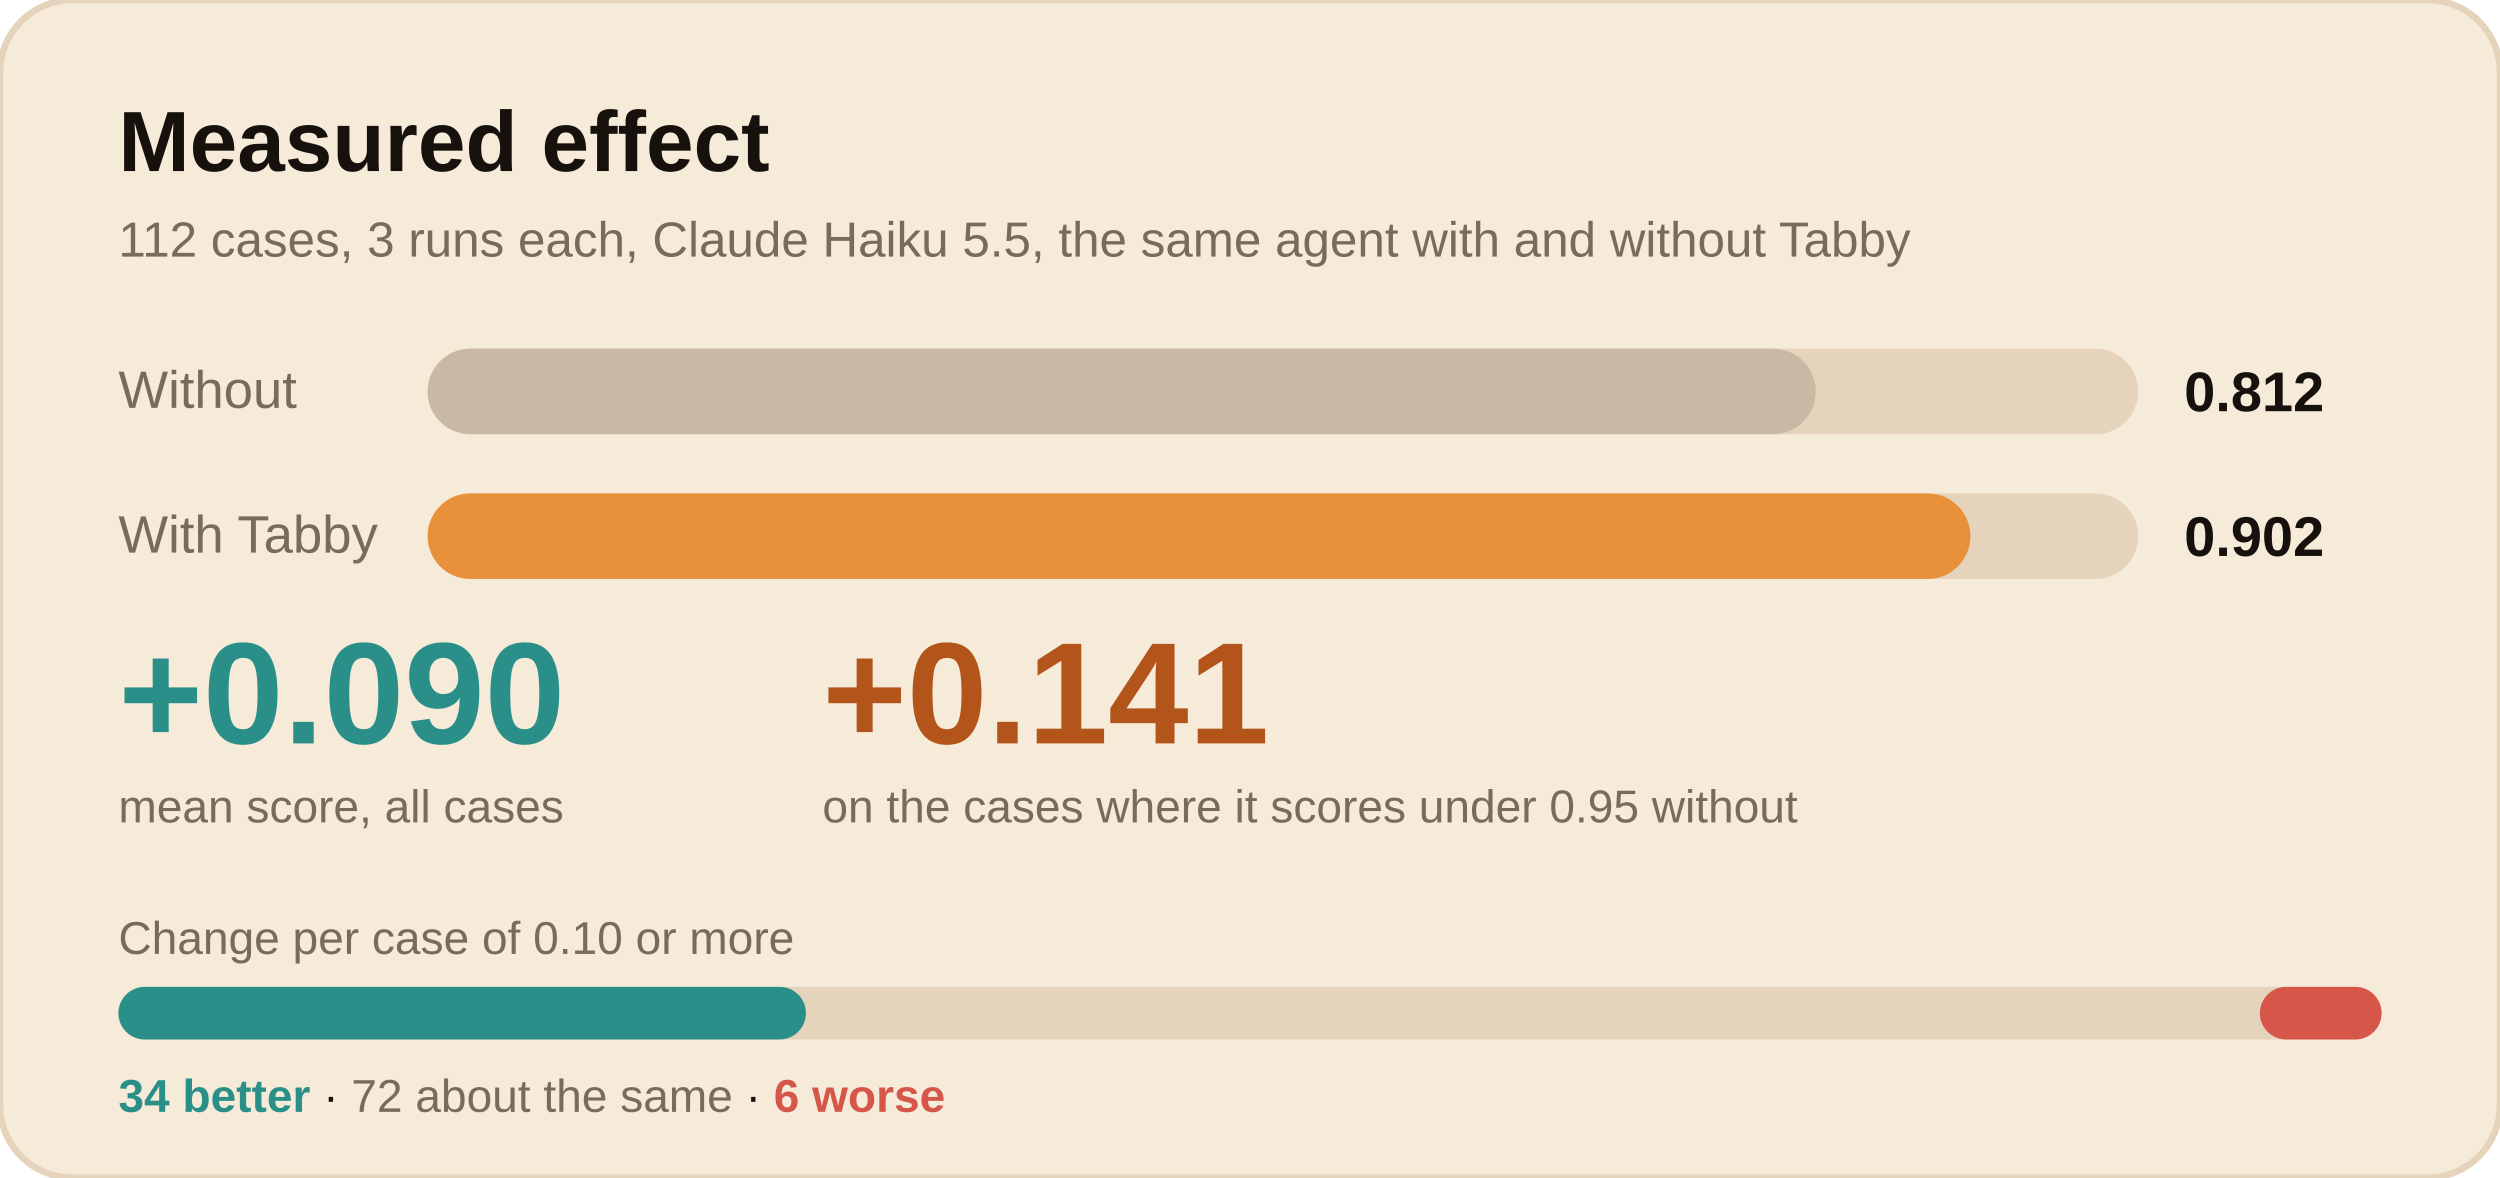
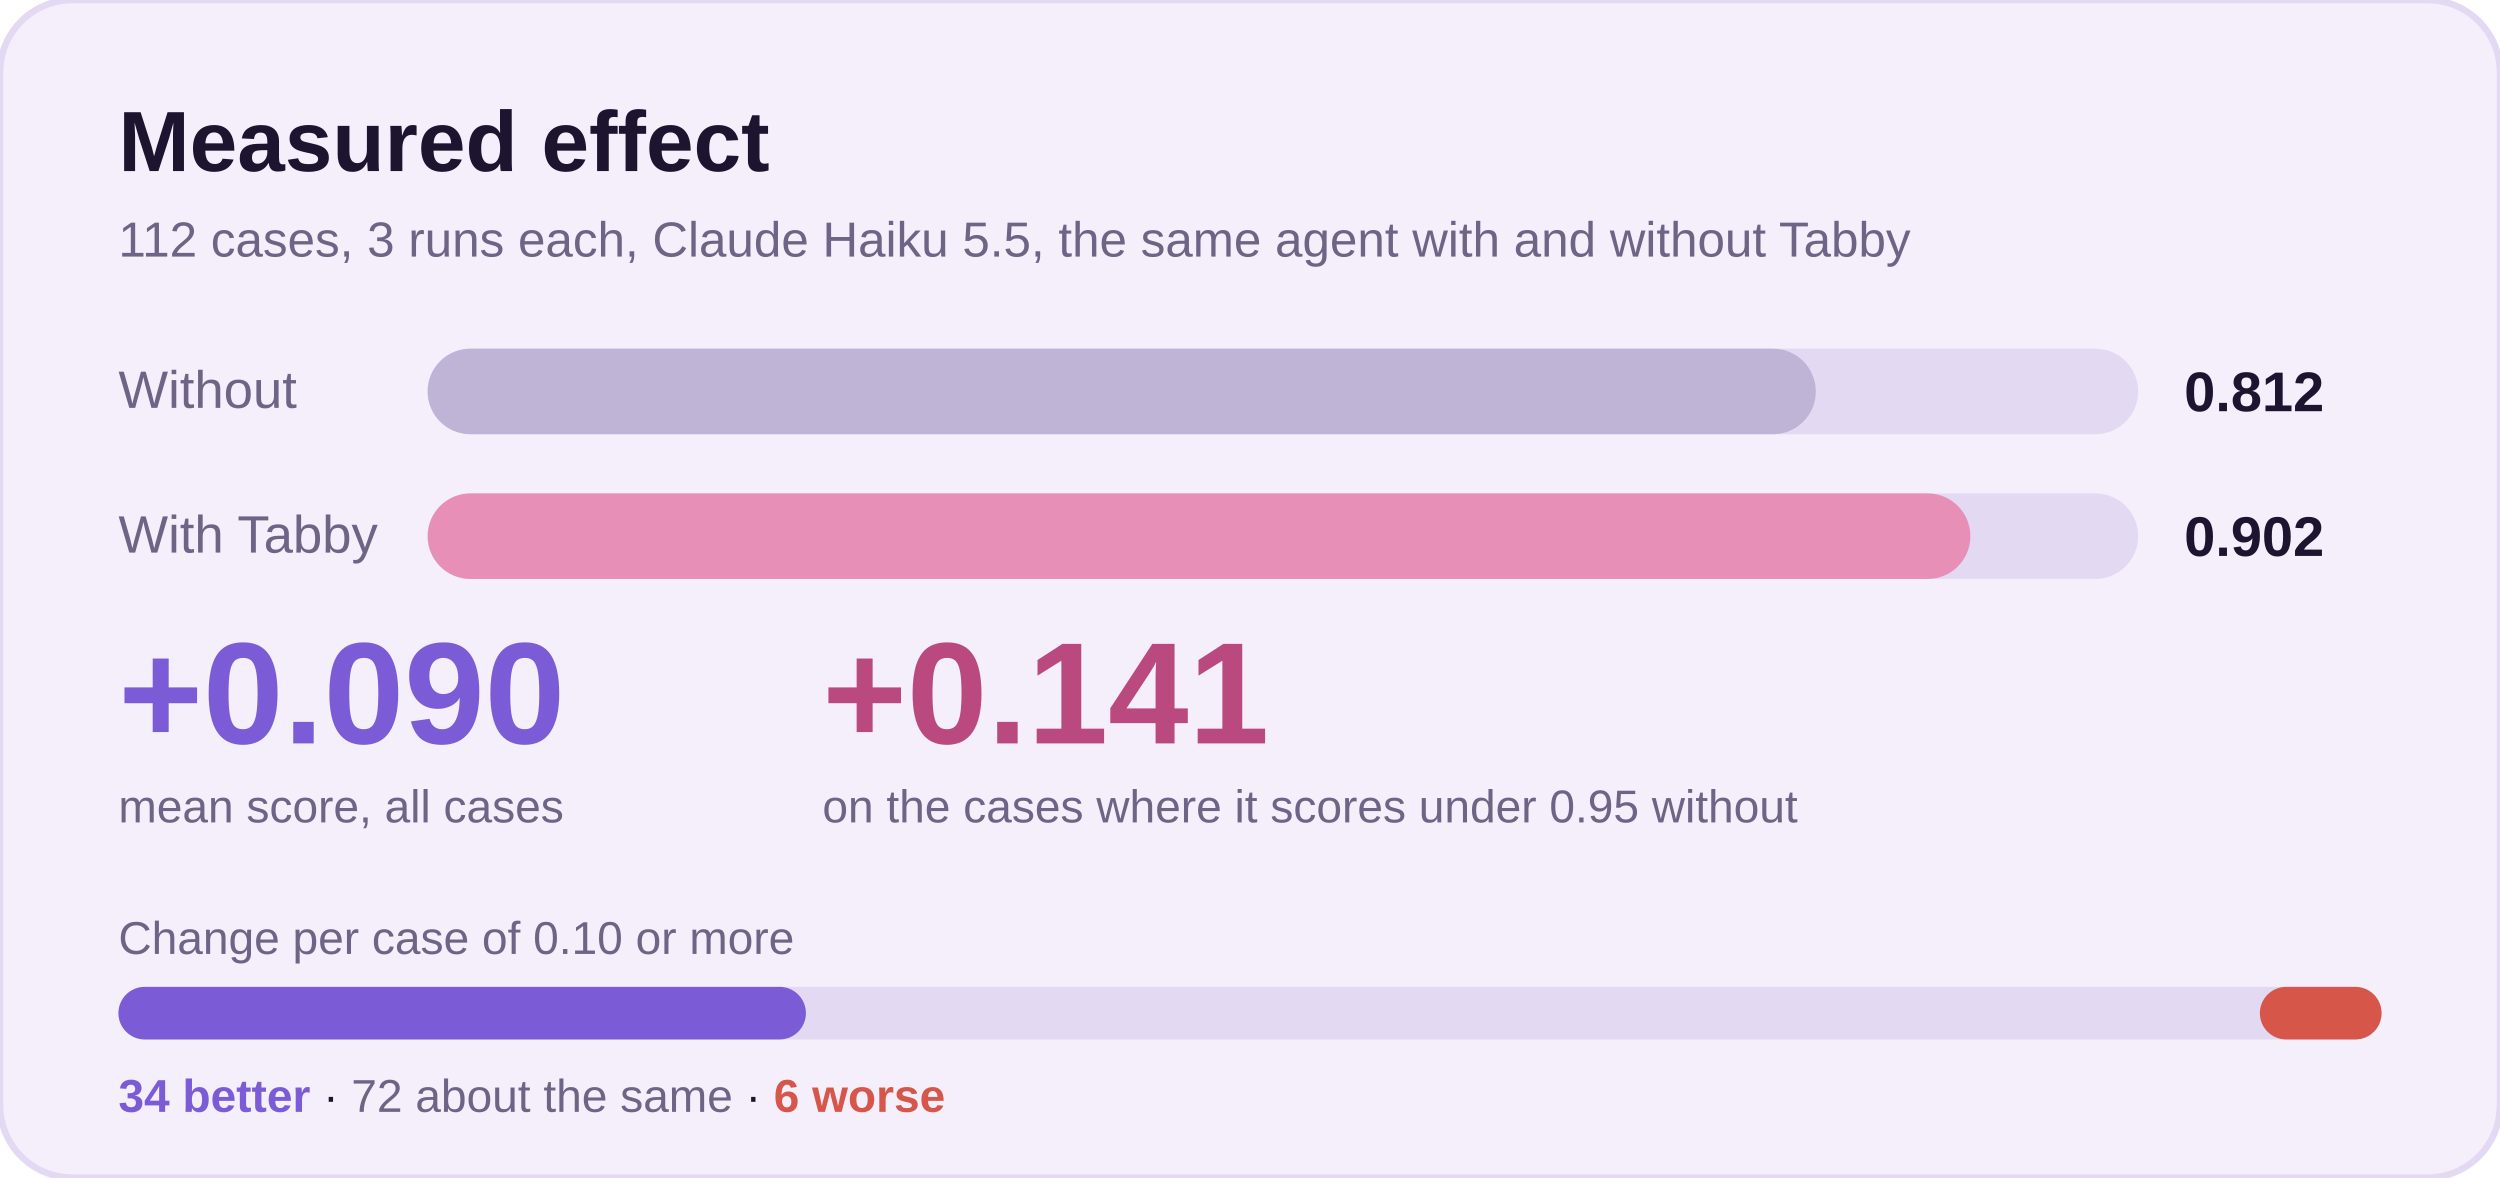
<svg xmlns="http://www.w3.org/2000/svg" viewBox="0 0 760 358" width="760" height="358" role="img" aria-labelledby="t d">
-   <rect width="760" height="358" rx="22" fill="#f6ead9" stroke="#e5d3bb" stroke-width="2" />
-   <text x="36" y="52" font-family="'Segoe UI','Helvetica Neue',Arial,sans-serif" font-size="26" font-weight="700" fill="#16110d">Measured effect</text>
-   <text x="36" y="78" font-family="'Segoe UI','Helvetica Neue',Arial,sans-serif" font-size="15" fill="#7a6a5a">112 cases, 3 runs each, Claude Haiku 5.5, the same agent with and without Tabby</text>
-   <text x="36" y="124" font-family="'Segoe UI','Helvetica Neue',Arial,sans-serif" font-size="16" fill="#7a6a5a">Without</text>
-   <rect x="130" y="106" width="520" height="26" rx="13" fill="#e5d3bb" />
-   <rect x="130" y="106" width="422" height="26" rx="13" fill="#c9b9a4" />
-   <text x="664" y="125" font-family="'Segoe UI','Helvetica Neue',Arial,sans-serif" font-size="17" font-weight="700" fill="#16110d">0.812</text>
-   <text x="36" y="168" font-family="'Segoe UI','Helvetica Neue',Arial,sans-serif" font-size="16" fill="#7a6a5a">With Tabby</text>
-   <rect x="130" y="150" width="520" height="26" rx="13" fill="#e5d3bb" />
-   <rect x="130" y="150" width="469" height="26" rx="13" fill="#e8903a" />
-   <text x="664" y="169" font-family="'Segoe UI','Helvetica Neue',Arial,sans-serif" font-size="17" font-weight="700" fill="#16110d">0.902</text>
-   <text x="36" y="226" font-family="'Segoe UI','Helvetica Neue',Arial,sans-serif" font-size="44" font-weight="800" fill="#2a8f89">+0.090</text>
-   <text x="36" y="250" font-family="'Segoe UI','Helvetica Neue',Arial,sans-serif" font-size="14" fill="#7a6a5a">mean score, all cases</text>
-   <text x="250" y="226" font-family="'Segoe UI','Helvetica Neue',Arial,sans-serif" font-size="44" font-weight="800" fill="#b3541a">+0.141</text>
-   <text x="250" y="250" font-family="'Segoe UI','Helvetica Neue',Arial,sans-serif" font-size="14" fill="#7a6a5a">on the cases where it scores under 0.95 without</text>
-   <text x="36" y="290" font-family="'Segoe UI','Helvetica Neue',Arial,sans-serif" font-size="14" fill="#7a6a5a">Change per case of 0.10 or more</text>
-   <rect x="36" y="300" width="688" height="16" rx="8" fill="#e5d3bb" />
-   <rect x="36" y="300" width="209" height="16" rx="8" fill="#2a8f89" />
+   <rect width="760" height="358" rx="22" fill="#f4effb" stroke="#e3d9f3" stroke-width="2" />
+   <text x="36" y="52" font-family="'Segoe UI','Helvetica Neue',Arial,sans-serif" font-size="26" font-weight="700" fill="#1d1530">Measured effect</text>
+   <text x="36" y="78" font-family="'Segoe UI','Helvetica Neue',Arial,sans-serif" font-size="15" fill="#6f6485">112 cases, 3 runs each, Claude Haiku 5.5, the same agent with and without Tabby</text>
+   <text x="36" y="124" font-family="'Segoe UI','Helvetica Neue',Arial,sans-serif" font-size="16" fill="#6f6485">Without</text>
+   <rect x="130" y="106" width="520" height="26" rx="13" fill="#e3d9f3" />
+   <rect x="130" y="106" width="422" height="26" rx="13" fill="#bfb3d6" />
+   <text x="664" y="125" font-family="'Segoe UI','Helvetica Neue',Arial,sans-serif" font-size="17" font-weight="700" fill="#1d1530">0.812</text>
+   <text x="36" y="168" font-family="'Segoe UI','Helvetica Neue',Arial,sans-serif" font-size="16" fill="#6f6485">With Tabby</text>
+   <rect x="130" y="150" width="520" height="26" rx="13" fill="#e3d9f3" />
+   <rect x="130" y="150" width="469" height="26" rx="13" fill="#e78fb7" />
+   <text x="664" y="169" font-family="'Segoe UI','Helvetica Neue',Arial,sans-serif" font-size="17" font-weight="700" fill="#1d1530">0.902</text>
+   <text x="36" y="226" font-family="'Segoe UI','Helvetica Neue',Arial,sans-serif" font-size="44" font-weight="800" fill="#7c5cd6">+0.090</text>
+   <text x="36" y="250" font-family="'Segoe UI','Helvetica Neue',Arial,sans-serif" font-size="14" fill="#6f6485">mean score, all cases</text>
+   <text x="250" y="226" font-family="'Segoe UI','Helvetica Neue',Arial,sans-serif" font-size="44" font-weight="800" fill="#b9497e">+0.141</text>
+   <text x="250" y="250" font-family="'Segoe UI','Helvetica Neue',Arial,sans-serif" font-size="14" fill="#6f6485">on the cases where it scores under 0.95 without</text>
+   <text x="36" y="290" font-family="'Segoe UI','Helvetica Neue',Arial,sans-serif" font-size="14" fill="#6f6485">Change per case of 0.10 or more</text>
+   <rect x="36" y="300" width="688" height="16" rx="8" fill="#e3d9f3" />
+   <rect x="36" y="300" width="209" height="16" rx="8" fill="#7c5cd6" />
  <rect x="687" y="300" width="37" height="16" rx="8" fill="#d6564a" />
-   <text x="36" y="338" font-family="'Segoe UI','Helvetica Neue',Arial,sans-serif" font-size="14" fill="#16110d">
-     <tspan fill="#2a8f89" font-weight="700">34 better</tspan>   ·   <tspan fill="#7a6a5a">72 about the same</tspan>   ·   <tspan fill="#d6564a" font-weight="700">6 worse</tspan>
+   <text x="36" y="338" font-family="'Segoe UI','Helvetica Neue',Arial,sans-serif" font-size="14" fill="#1d1530">
+     <tspan fill="#7c5cd6" font-weight="700">34 better</tspan>   ·   <tspan fill="#6f6485">72 about the same</tspan>   ·   <tspan fill="#d6564a" font-weight="700">6 worse</tspan>
  </text>
</svg>
